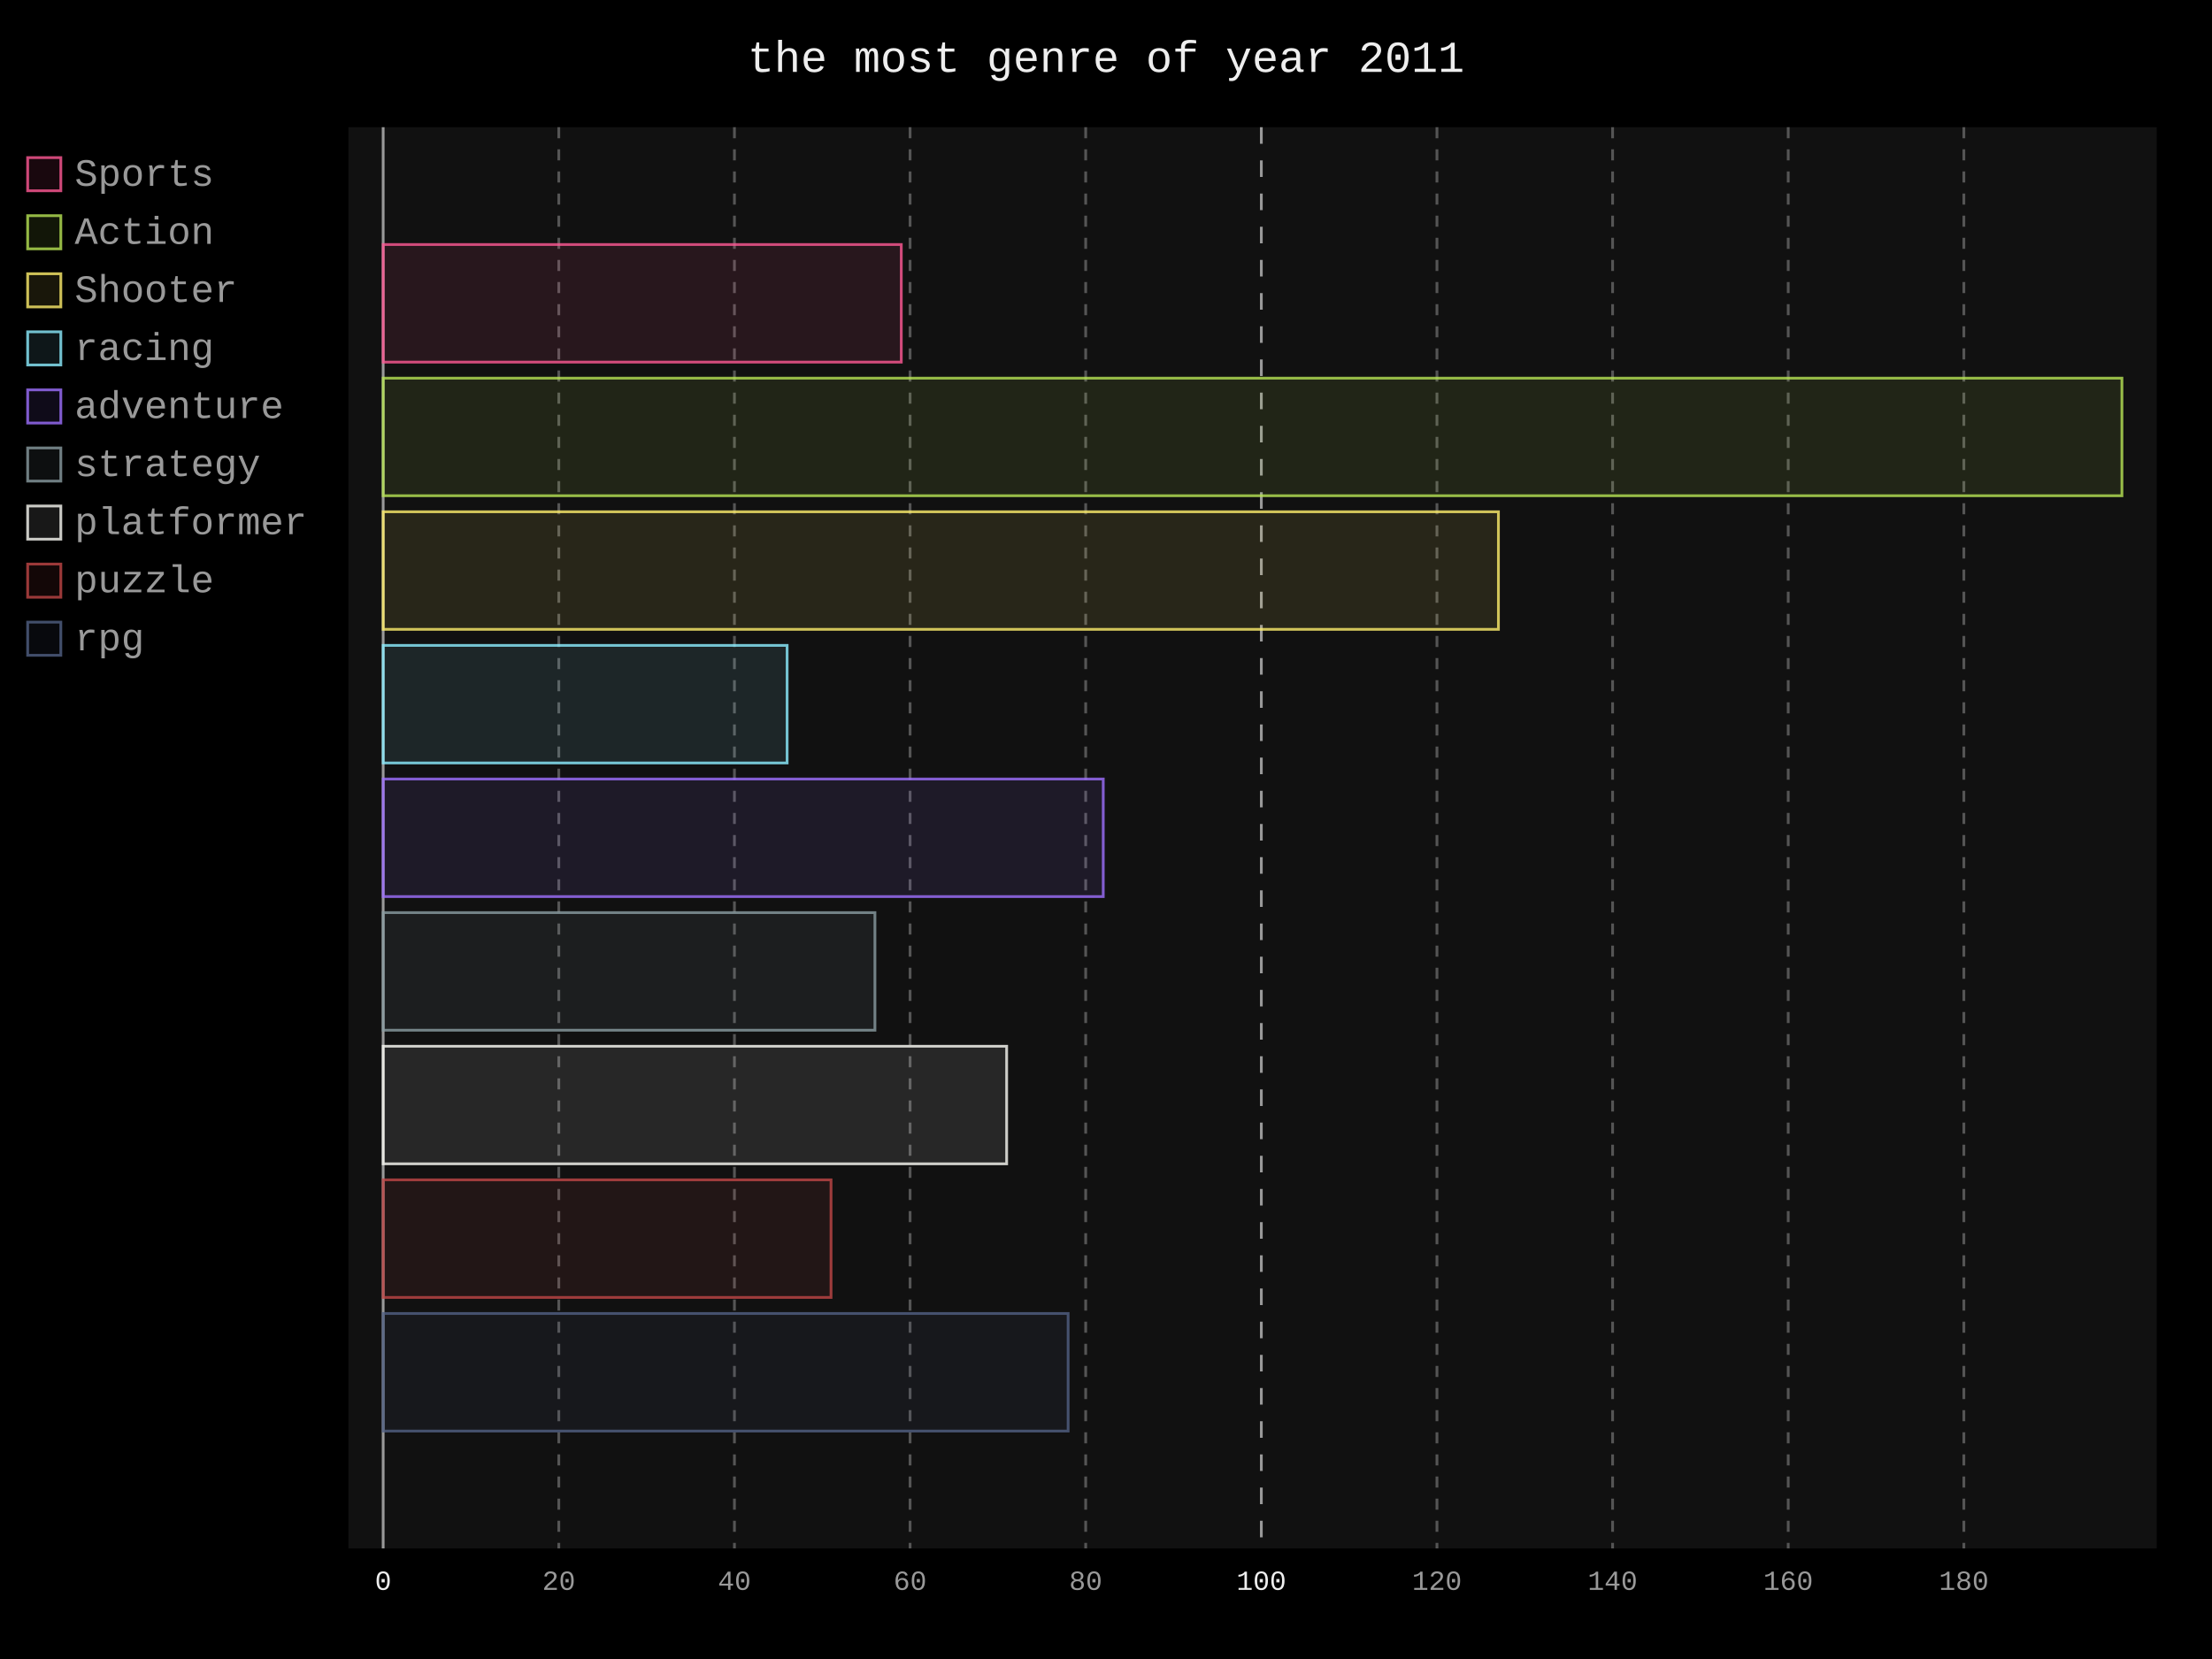
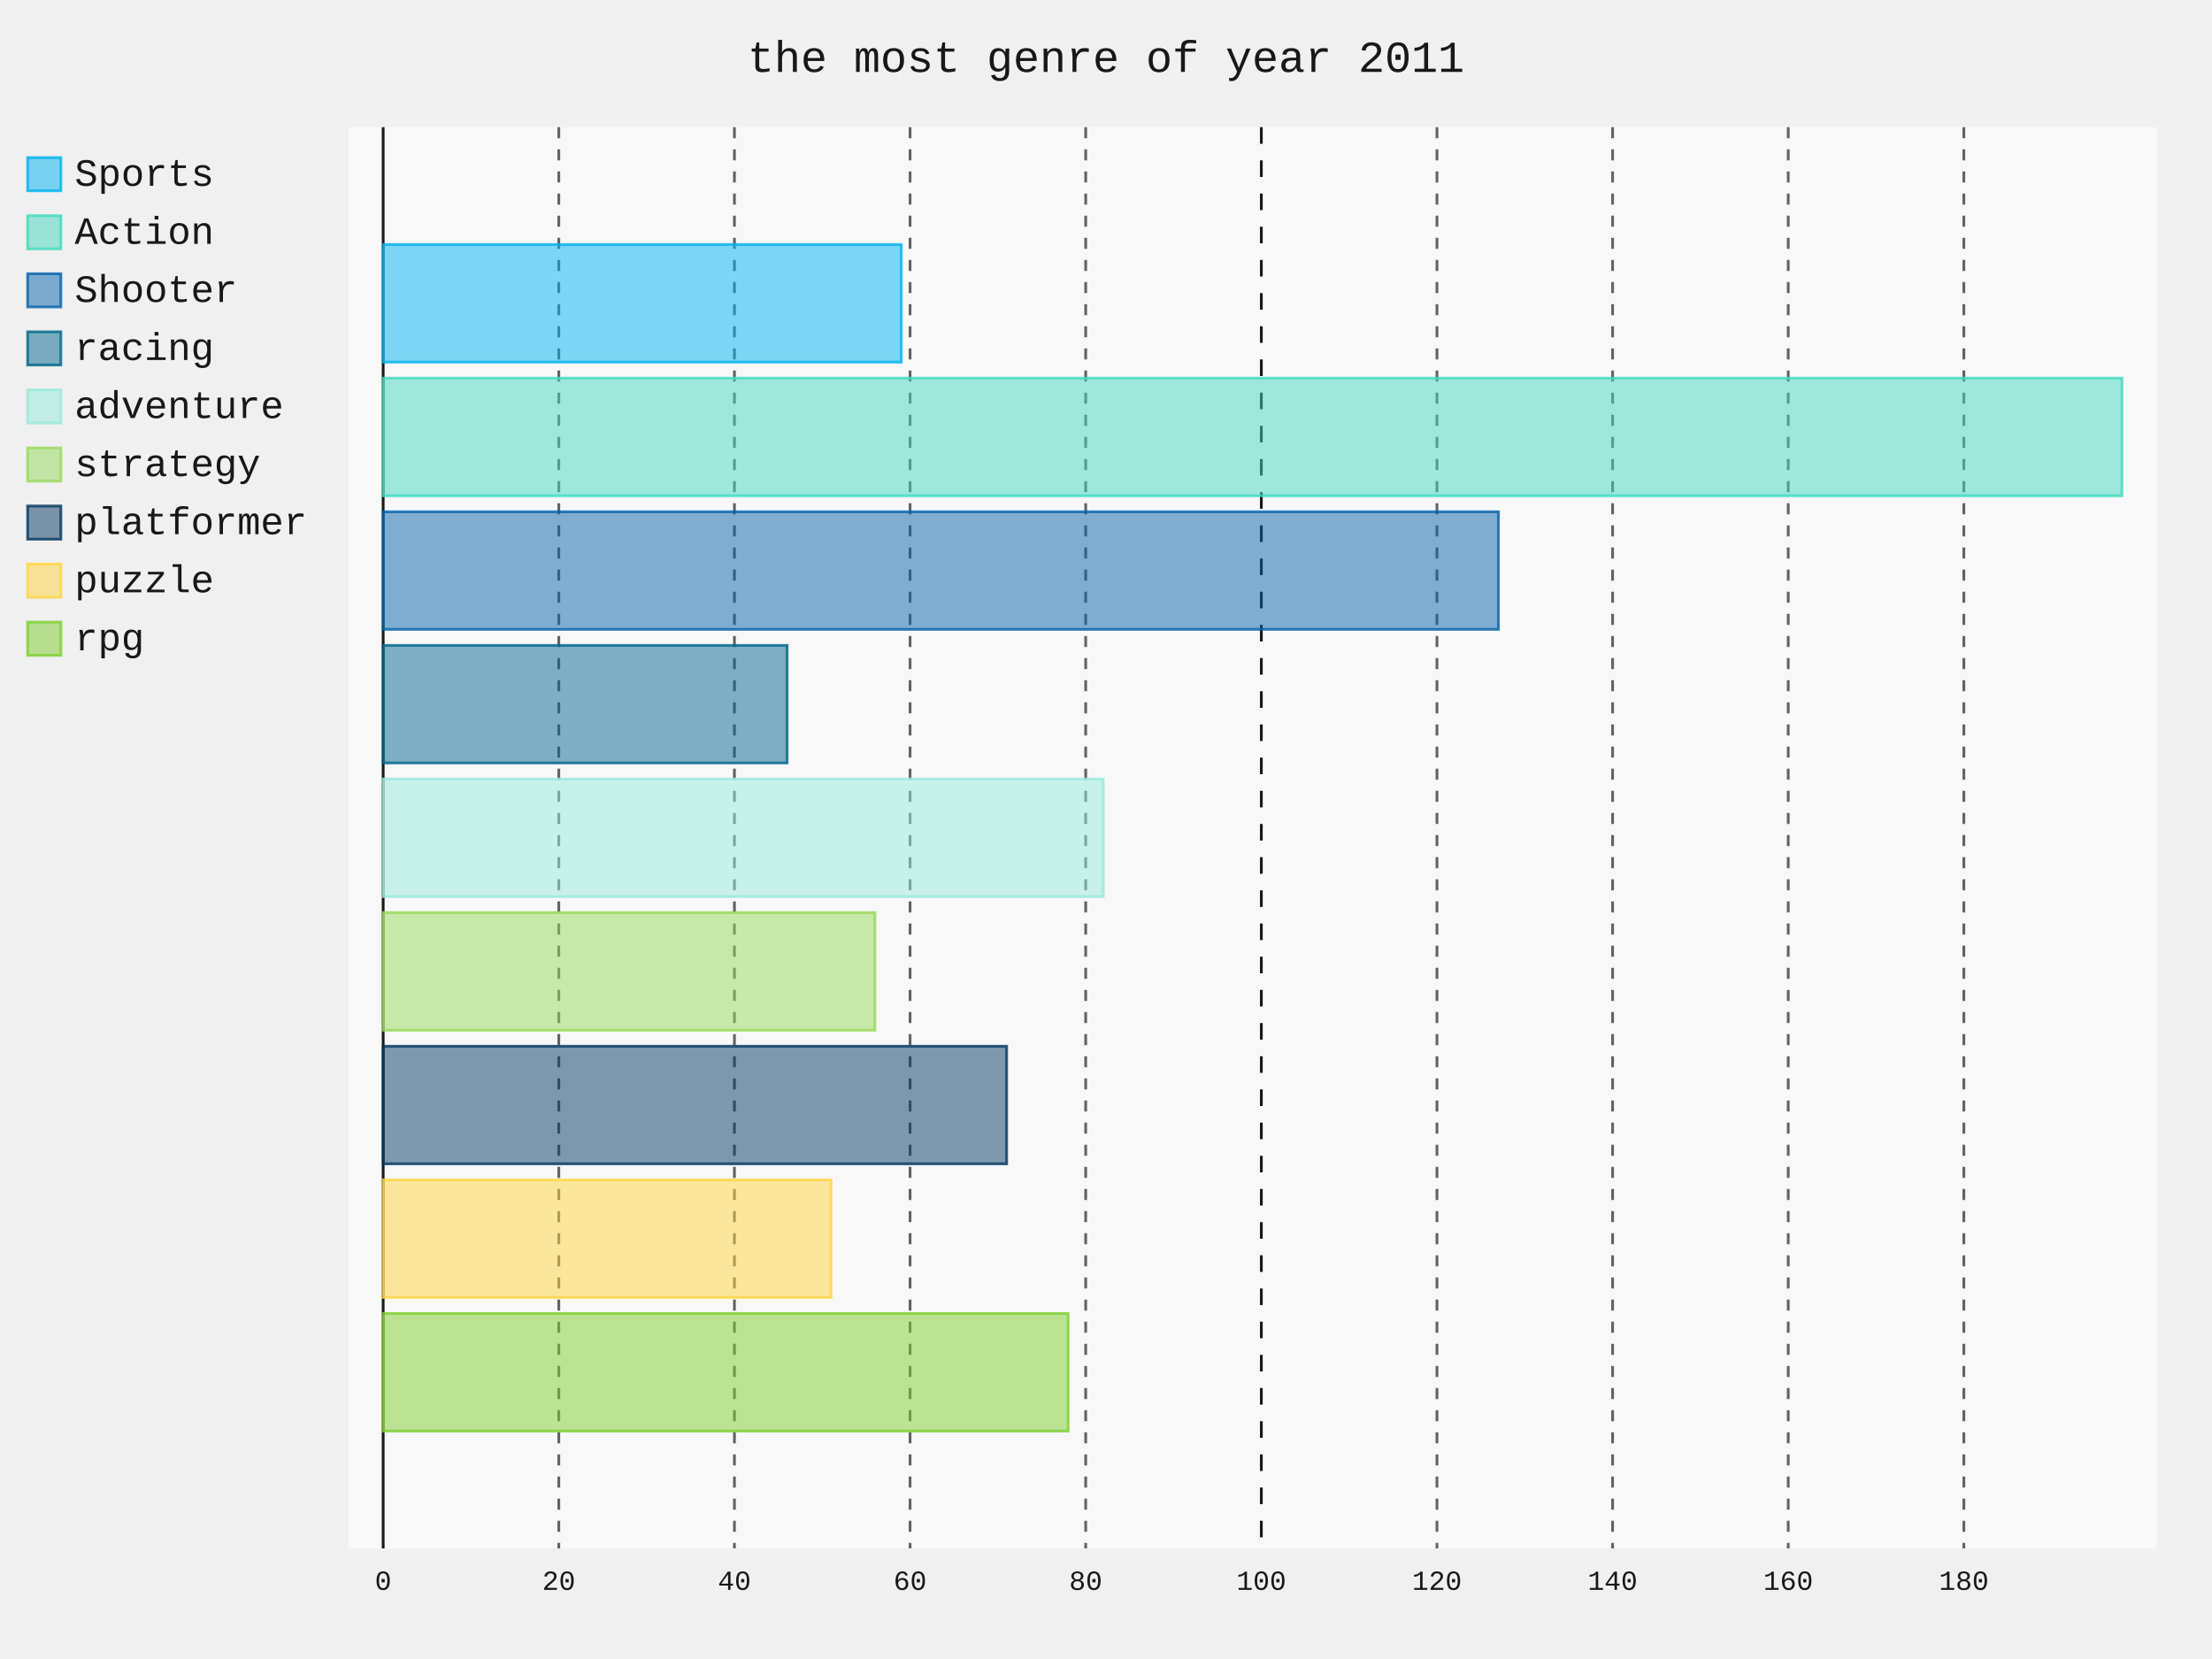
- <svg xmlns="http://www.w3.org/2000/svg" class="pygal-chart" id="chart-b2404a7a-9e57-40e9-9797-14cfca14bf96" viewBox="0 0 800 600">
+ <svg xmlns="http://www.w3.org/2000/svg" class="pygal-chart" id="chart-3e2b803c-fc71-4728-92ed-b6eb6fa0f962" viewBox="0 0 800 600">
  <defs>
-     <style type="text/css">#chart-b2404a7a-9e57-40e9-9797-14cfca14bf96{-webkit-user-select:none;-webkit-font-smoothing:antialiased;font-family:Consolas,"Liberation Mono",Menlo,Courier,monospace}#chart-b2404a7a-9e57-40e9-9797-14cfca14bf96 .title{font-family:Consolas,"Liberation Mono",Menlo,Courier,monospace;font-size:16px}#chart-b2404a7a-9e57-40e9-9797-14cfca14bf96 .legends .legend text{font-family:Consolas,"Liberation Mono",Menlo,Courier,monospace;font-size:14px}#chart-b2404a7a-9e57-40e9-9797-14cfca14bf96 .axis text{font-family:Consolas,"Liberation Mono",Menlo,Courier,monospace;font-size:10px}#chart-b2404a7a-9e57-40e9-9797-14cfca14bf96 .axis text.major{font-family:Consolas,"Liberation Mono",Menlo,Courier,monospace;font-size:10px}#chart-b2404a7a-9e57-40e9-9797-14cfca14bf96 .text-overlay text.value{font-family:Consolas,"Liberation Mono",Menlo,Courier,monospace;font-size:16px}#chart-b2404a7a-9e57-40e9-9797-14cfca14bf96 .text-overlay text.label{font-family:Consolas,"Liberation Mono",Menlo,Courier,monospace;font-size:10px}#chart-b2404a7a-9e57-40e9-9797-14cfca14bf96 .tooltip{font-family:Consolas,"Liberation Mono",Menlo,Courier,monospace;font-size:14px}#chart-b2404a7a-9e57-40e9-9797-14cfca14bf96 text.no_data{font-family:Consolas,"Liberation Mono",Menlo,Courier,monospace;font-size:64px}
- #chart-b2404a7a-9e57-40e9-9797-14cfca14bf96{background-color:black}#chart-b2404a7a-9e57-40e9-9797-14cfca14bf96 path,#chart-b2404a7a-9e57-40e9-9797-14cfca14bf96 line,#chart-b2404a7a-9e57-40e9-9797-14cfca14bf96 rect,#chart-b2404a7a-9e57-40e9-9797-14cfca14bf96 circle{-webkit-transition:1s ease-out;-moz-transition:1s ease-out;transition:1s ease-out}#chart-b2404a7a-9e57-40e9-9797-14cfca14bf96 .graph &gt; .background{fill:black}#chart-b2404a7a-9e57-40e9-9797-14cfca14bf96 .plot &gt; .background{fill:#111}#chart-b2404a7a-9e57-40e9-9797-14cfca14bf96 .graph{fill:#999}#chart-b2404a7a-9e57-40e9-9797-14cfca14bf96 text.no_data{fill:#eee}#chart-b2404a7a-9e57-40e9-9797-14cfca14bf96 .title{fill:#eee}#chart-b2404a7a-9e57-40e9-9797-14cfca14bf96 .legends .legend text{fill:#999}#chart-b2404a7a-9e57-40e9-9797-14cfca14bf96 .legends .legend:hover text{fill:#eee}#chart-b2404a7a-9e57-40e9-9797-14cfca14bf96 .axis .line{stroke:#eee}#chart-b2404a7a-9e57-40e9-9797-14cfca14bf96 .axis .guide.line{stroke:#555}#chart-b2404a7a-9e57-40e9-9797-14cfca14bf96 .axis .major.line{stroke:#999}#chart-b2404a7a-9e57-40e9-9797-14cfca14bf96 .axis text.major{fill:#eee}#chart-b2404a7a-9e57-40e9-9797-14cfca14bf96 .axis.y .guides:hover .guide.line,#chart-b2404a7a-9e57-40e9-9797-14cfca14bf96 .line-graph .axis.x .guides:hover .guide.line,#chart-b2404a7a-9e57-40e9-9797-14cfca14bf96 .stackedline-graph .axis.x .guides:hover .guide.line,#chart-b2404a7a-9e57-40e9-9797-14cfca14bf96 .xy-graph .axis.x .guides:hover .guide.line{stroke:#eee}#chart-b2404a7a-9e57-40e9-9797-14cfca14bf96 .axis .guides:hover text{fill:#eee}#chart-b2404a7a-9e57-40e9-9797-14cfca14bf96 .reactive{fill-opacity:.1;stroke-opacity:.8}#chart-b2404a7a-9e57-40e9-9797-14cfca14bf96 .ci{stroke:#999}#chart-b2404a7a-9e57-40e9-9797-14cfca14bf96 .reactive.active,#chart-b2404a7a-9e57-40e9-9797-14cfca14bf96 .active .reactive{fill-opacity:.75;stroke-opacity:.9;stroke-width:4}#chart-b2404a7a-9e57-40e9-9797-14cfca14bf96 .ci .reactive.active{stroke-width:1.5}#chart-b2404a7a-9e57-40e9-9797-14cfca14bf96 .series text{fill:#eee}#chart-b2404a7a-9e57-40e9-9797-14cfca14bf96 .tooltip rect{fill:#111;stroke:#eee;-webkit-transition:opacity 1s ease-out;-moz-transition:opacity 1s ease-out;transition:opacity 1s ease-out}#chart-b2404a7a-9e57-40e9-9797-14cfca14bf96 .tooltip .label{fill:#999}#chart-b2404a7a-9e57-40e9-9797-14cfca14bf96 .tooltip .label{fill:#999}#chart-b2404a7a-9e57-40e9-9797-14cfca14bf96 .tooltip .legend{font-size:.8em;fill:#555}#chart-b2404a7a-9e57-40e9-9797-14cfca14bf96 .tooltip .x_label{font-size:.6em;fill:#eee}#chart-b2404a7a-9e57-40e9-9797-14cfca14bf96 .tooltip .xlink{font-size:.5em;text-decoration:underline}#chart-b2404a7a-9e57-40e9-9797-14cfca14bf96 .tooltip .value{font-size:1.5em}#chart-b2404a7a-9e57-40e9-9797-14cfca14bf96 .bound{font-size:.5em}#chart-b2404a7a-9e57-40e9-9797-14cfca14bf96 .max-value{font-size:.75em;fill:#555}#chart-b2404a7a-9e57-40e9-9797-14cfca14bf96 .map-element{fill:#111;stroke:#555 !important}#chart-b2404a7a-9e57-40e9-9797-14cfca14bf96 .map-element .reactive{fill-opacity:inherit;stroke-opacity:inherit}#chart-b2404a7a-9e57-40e9-9797-14cfca14bf96 .color-0,#chart-b2404a7a-9e57-40e9-9797-14cfca14bf96 .color-0 a:visited{stroke:#ff5995;fill:#ff5995}#chart-b2404a7a-9e57-40e9-9797-14cfca14bf96 .color-1,#chart-b2404a7a-9e57-40e9-9797-14cfca14bf96 .color-1 a:visited{stroke:#b6e354;fill:#b6e354}#chart-b2404a7a-9e57-40e9-9797-14cfca14bf96 .color-2,#chart-b2404a7a-9e57-40e9-9797-14cfca14bf96 .color-2 a:visited{stroke:#feed6c;fill:#feed6c}#chart-b2404a7a-9e57-40e9-9797-14cfca14bf96 .color-3,#chart-b2404a7a-9e57-40e9-9797-14cfca14bf96 .color-3 a:visited{stroke:#8cedff;fill:#8cedff}#chart-b2404a7a-9e57-40e9-9797-14cfca14bf96 .color-4,#chart-b2404a7a-9e57-40e9-9797-14cfca14bf96 .color-4 a:visited{stroke:#9e6ffe;fill:#9e6ffe}#chart-b2404a7a-9e57-40e9-9797-14cfca14bf96 .color-5,#chart-b2404a7a-9e57-40e9-9797-14cfca14bf96 .color-5 a:visited{stroke:#899ca1;fill:#899ca1}#chart-b2404a7a-9e57-40e9-9797-14cfca14bf96 .color-6,#chart-b2404a7a-9e57-40e9-9797-14cfca14bf96 .color-6 a:visited{stroke:#f8f8f2;fill:#f8f8f2}#chart-b2404a7a-9e57-40e9-9797-14cfca14bf96 .color-7,#chart-b2404a7a-9e57-40e9-9797-14cfca14bf96 .color-7 a:visited{stroke:#bf4646;fill:#bf4646}#chart-b2404a7a-9e57-40e9-9797-14cfca14bf96 .color-8,#chart-b2404a7a-9e57-40e9-9797-14cfca14bf96 .color-8 a:visited{stroke:#516083;fill:#516083}#chart-b2404a7a-9e57-40e9-9797-14cfca14bf96 .text-overlay .color-0 text{fill:black}#chart-b2404a7a-9e57-40e9-9797-14cfca14bf96 .text-overlay .color-1 text{fill:black}#chart-b2404a7a-9e57-40e9-9797-14cfca14bf96 .text-overlay .color-2 text{fill:black}#chart-b2404a7a-9e57-40e9-9797-14cfca14bf96 .text-overlay .color-3 text{fill:black}#chart-b2404a7a-9e57-40e9-9797-14cfca14bf96 .text-overlay .color-4 text{fill:black}#chart-b2404a7a-9e57-40e9-9797-14cfca14bf96 .text-overlay .color-5 text{fill:black}#chart-b2404a7a-9e57-40e9-9797-14cfca14bf96 .text-overlay .color-6 text{fill:black}#chart-b2404a7a-9e57-40e9-9797-14cfca14bf96 .text-overlay .color-7 text{fill:black}#chart-b2404a7a-9e57-40e9-9797-14cfca14bf96 .text-overlay .color-8 text{fill:black}
- #chart-b2404a7a-9e57-40e9-9797-14cfca14bf96 text.no_data{text-anchor:middle}#chart-b2404a7a-9e57-40e9-9797-14cfca14bf96 .guide.line{fill:none}#chart-b2404a7a-9e57-40e9-9797-14cfca14bf96 .centered{text-anchor:middle}#chart-b2404a7a-9e57-40e9-9797-14cfca14bf96 .title{text-anchor:middle}#chart-b2404a7a-9e57-40e9-9797-14cfca14bf96 .legends .legend text{fill-opacity:1}#chart-b2404a7a-9e57-40e9-9797-14cfca14bf96 .axis.x text{text-anchor:middle}#chart-b2404a7a-9e57-40e9-9797-14cfca14bf96 .axis.x:not(.web) text[transform]{text-anchor:start}#chart-b2404a7a-9e57-40e9-9797-14cfca14bf96 .axis.x:not(.web) text[transform].backwards{text-anchor:end}#chart-b2404a7a-9e57-40e9-9797-14cfca14bf96 .axis.y text{text-anchor:end}#chart-b2404a7a-9e57-40e9-9797-14cfca14bf96 .axis.y text[transform].backwards{text-anchor:start}#chart-b2404a7a-9e57-40e9-9797-14cfca14bf96 .axis.y2 text{text-anchor:start}#chart-b2404a7a-9e57-40e9-9797-14cfca14bf96 .axis.y2 text[transform].backwards{text-anchor:end}#chart-b2404a7a-9e57-40e9-9797-14cfca14bf96 .axis .guide.line{stroke-dasharray:4,4}#chart-b2404a7a-9e57-40e9-9797-14cfca14bf96 .axis .major.guide.line{stroke-dasharray:6,6}#chart-b2404a7a-9e57-40e9-9797-14cfca14bf96 .horizontal .axis.y .guide.line,#chart-b2404a7a-9e57-40e9-9797-14cfca14bf96 .horizontal .axis.y2 .guide.line,#chart-b2404a7a-9e57-40e9-9797-14cfca14bf96 .vertical .axis.x .guide.line{opacity:0}#chart-b2404a7a-9e57-40e9-9797-14cfca14bf96 .horizontal .axis.always_show .guide.line,#chart-b2404a7a-9e57-40e9-9797-14cfca14bf96 .vertical .axis.always_show .guide.line{opacity:1 !important}#chart-b2404a7a-9e57-40e9-9797-14cfca14bf96 .axis.y .guides:hover .guide.line,#chart-b2404a7a-9e57-40e9-9797-14cfca14bf96 .axis.y2 .guides:hover .guide.line,#chart-b2404a7a-9e57-40e9-9797-14cfca14bf96 .axis.x .guides:hover .guide.line{opacity:1}#chart-b2404a7a-9e57-40e9-9797-14cfca14bf96 .axis .guides:hover text{opacity:1}#chart-b2404a7a-9e57-40e9-9797-14cfca14bf96 .nofill{fill:none}#chart-b2404a7a-9e57-40e9-9797-14cfca14bf96 .subtle-fill{fill-opacity:.2}#chart-b2404a7a-9e57-40e9-9797-14cfca14bf96 .dot{stroke-width:1px;fill-opacity:1}#chart-b2404a7a-9e57-40e9-9797-14cfca14bf96 .dot.active{stroke-width:5px}#chart-b2404a7a-9e57-40e9-9797-14cfca14bf96 .dot.negative{fill:transparent}#chart-b2404a7a-9e57-40e9-9797-14cfca14bf96 text,#chart-b2404a7a-9e57-40e9-9797-14cfca14bf96 tspan{stroke:none !important}#chart-b2404a7a-9e57-40e9-9797-14cfca14bf96 .series text.active{opacity:1}#chart-b2404a7a-9e57-40e9-9797-14cfca14bf96 .tooltip rect{fill-opacity:.95;stroke-width:.5}#chart-b2404a7a-9e57-40e9-9797-14cfca14bf96 .tooltip text{fill-opacity:1}#chart-b2404a7a-9e57-40e9-9797-14cfca14bf96 .showable{visibility:hidden}#chart-b2404a7a-9e57-40e9-9797-14cfca14bf96 .showable.shown{visibility:visible}#chart-b2404a7a-9e57-40e9-9797-14cfca14bf96 .gauge-background{fill:rgba(229,229,229,1);stroke:none}#chart-b2404a7a-9e57-40e9-9797-14cfca14bf96 .bg-lines{stroke:black;stroke-width:2px}</style>
+     <style type="text/css">#chart-3e2b803c-fc71-4728-92ed-b6eb6fa0f962{-webkit-user-select:none;-webkit-font-smoothing:antialiased;font-family:Consolas,"Liberation Mono",Menlo,Courier,monospace}#chart-3e2b803c-fc71-4728-92ed-b6eb6fa0f962 .title{font-family:Consolas,"Liberation Mono",Menlo,Courier,monospace;font-size:16px}#chart-3e2b803c-fc71-4728-92ed-b6eb6fa0f962 .legends .legend text{font-family:Consolas,"Liberation Mono",Menlo,Courier,monospace;font-size:14px}#chart-3e2b803c-fc71-4728-92ed-b6eb6fa0f962 .axis text{font-family:Consolas,"Liberation Mono",Menlo,Courier,monospace;font-size:10px}#chart-3e2b803c-fc71-4728-92ed-b6eb6fa0f962 .axis text.major{font-family:Consolas,"Liberation Mono",Menlo,Courier,monospace;font-size:10px}#chart-3e2b803c-fc71-4728-92ed-b6eb6fa0f962 .text-overlay text.value{font-family:Consolas,"Liberation Mono",Menlo,Courier,monospace;font-size:16px}#chart-3e2b803c-fc71-4728-92ed-b6eb6fa0f962 .text-overlay text.label{font-family:Consolas,"Liberation Mono",Menlo,Courier,monospace;font-size:10px}#chart-3e2b803c-fc71-4728-92ed-b6eb6fa0f962 .tooltip{font-family:Consolas,"Liberation Mono",Menlo,Courier,monospace;font-size:14px}#chart-3e2b803c-fc71-4728-92ed-b6eb6fa0f962 text.no_data{font-family:Consolas,"Liberation Mono",Menlo,Courier,monospace;font-size:64px}
+ #chart-3e2b803c-fc71-4728-92ed-b6eb6fa0f962{background-color:#f0f0f0}#chart-3e2b803c-fc71-4728-92ed-b6eb6fa0f962 path,#chart-3e2b803c-fc71-4728-92ed-b6eb6fa0f962 line,#chart-3e2b803c-fc71-4728-92ed-b6eb6fa0f962 rect,#chart-3e2b803c-fc71-4728-92ed-b6eb6fa0f962 circle{-webkit-transition:250ms ease-in;-moz-transition:250ms ease-in;transition:250ms ease-in}#chart-3e2b803c-fc71-4728-92ed-b6eb6fa0f962 .graph &gt; .background{fill:#f0f0f0}#chart-3e2b803c-fc71-4728-92ed-b6eb6fa0f962 .plot &gt; .background{fill:#f8f8f8}#chart-3e2b803c-fc71-4728-92ed-b6eb6fa0f962 .graph{fill:rgba(0,0,0,0.9)}#chart-3e2b803c-fc71-4728-92ed-b6eb6fa0f962 text.no_data{fill:rgba(0,0,0,0.9)}#chart-3e2b803c-fc71-4728-92ed-b6eb6fa0f962 .title{fill:rgba(0,0,0,0.9)}#chart-3e2b803c-fc71-4728-92ed-b6eb6fa0f962 .legends .legend text{fill:rgba(0,0,0,0.9)}#chart-3e2b803c-fc71-4728-92ed-b6eb6fa0f962 .legends .legend:hover text{fill:rgba(0,0,0,0.9)}#chart-3e2b803c-fc71-4728-92ed-b6eb6fa0f962 .axis .line{stroke:rgba(0,0,0,0.9)}#chart-3e2b803c-fc71-4728-92ed-b6eb6fa0f962 .axis .guide.line{stroke:rgba(0,0,0,0.6)}#chart-3e2b803c-fc71-4728-92ed-b6eb6fa0f962 .axis .major.line{stroke:rgba(0,0,0,0.9)}#chart-3e2b803c-fc71-4728-92ed-b6eb6fa0f962 .axis text.major{fill:rgba(0,0,0,0.9)}#chart-3e2b803c-fc71-4728-92ed-b6eb6fa0f962 .axis.y .guides:hover .guide.line,#chart-3e2b803c-fc71-4728-92ed-b6eb6fa0f962 .line-graph .axis.x .guides:hover .guide.line,#chart-3e2b803c-fc71-4728-92ed-b6eb6fa0f962 .stackedline-graph .axis.x .guides:hover .guide.line,#chart-3e2b803c-fc71-4728-92ed-b6eb6fa0f962 .xy-graph .axis.x .guides:hover .guide.line{stroke:rgba(0,0,0,0.9)}#chart-3e2b803c-fc71-4728-92ed-b6eb6fa0f962 .axis .guides:hover text{fill:rgba(0,0,0,0.9)}#chart-3e2b803c-fc71-4728-92ed-b6eb6fa0f962 .reactive{fill-opacity:.5;stroke-opacity:.8}#chart-3e2b803c-fc71-4728-92ed-b6eb6fa0f962 .ci{stroke:rgba(0,0,0,0.9)}#chart-3e2b803c-fc71-4728-92ed-b6eb6fa0f962 .reactive.active,#chart-3e2b803c-fc71-4728-92ed-b6eb6fa0f962 .active .reactive{fill-opacity:.9;stroke-opacity:.9;stroke-width:4}#chart-3e2b803c-fc71-4728-92ed-b6eb6fa0f962 .ci .reactive.active{stroke-width:1.5}#chart-3e2b803c-fc71-4728-92ed-b6eb6fa0f962 .series text{fill:rgba(0,0,0,0.9)}#chart-3e2b803c-fc71-4728-92ed-b6eb6fa0f962 .tooltip rect{fill:#f8f8f8;stroke:rgba(0,0,0,0.9);-webkit-transition:opacity 250ms ease-in;-moz-transition:opacity 250ms ease-in;transition:opacity 250ms ease-in}#chart-3e2b803c-fc71-4728-92ed-b6eb6fa0f962 .tooltip .label{fill:rgba(0,0,0,0.9)}#chart-3e2b803c-fc71-4728-92ed-b6eb6fa0f962 .tooltip .label{fill:rgba(0,0,0,0.9)}#chart-3e2b803c-fc71-4728-92ed-b6eb6fa0f962 .tooltip .legend{font-size:.8em;fill:rgba(0,0,0,0.6)}#chart-3e2b803c-fc71-4728-92ed-b6eb6fa0f962 .tooltip .x_label{font-size:.6em;fill:rgba(0,0,0,0.9)}#chart-3e2b803c-fc71-4728-92ed-b6eb6fa0f962 .tooltip .xlink{font-size:.5em;text-decoration:underline}#chart-3e2b803c-fc71-4728-92ed-b6eb6fa0f962 .tooltip .value{font-size:1.5em}#chart-3e2b803c-fc71-4728-92ed-b6eb6fa0f962 .bound{font-size:.5em}#chart-3e2b803c-fc71-4728-92ed-b6eb6fa0f962 .max-value{font-size:.75em;fill:rgba(0,0,0,0.6)}#chart-3e2b803c-fc71-4728-92ed-b6eb6fa0f962 .map-element{fill:#f8f8f8;stroke:rgba(0,0,0,0.6) !important}#chart-3e2b803c-fc71-4728-92ed-b6eb6fa0f962 .map-element .reactive{fill-opacity:inherit;stroke-opacity:inherit}#chart-3e2b803c-fc71-4728-92ed-b6eb6fa0f962 .color-0,#chart-3e2b803c-fc71-4728-92ed-b6eb6fa0f962 .color-0 a:visited{stroke:#00b2f0;fill:#00b2f0}#chart-3e2b803c-fc71-4728-92ed-b6eb6fa0f962 .color-1,#chart-3e2b803c-fc71-4728-92ed-b6eb6fa0f962 .color-1 a:visited{stroke:#43d9be;fill:#43d9be}#chart-3e2b803c-fc71-4728-92ed-b6eb6fa0f962 .color-2,#chart-3e2b803c-fc71-4728-92ed-b6eb6fa0f962 .color-2 a:visited{stroke:#0662ab;fill:#0662ab}#chart-3e2b803c-fc71-4728-92ed-b6eb6fa0f962 .color-3,#chart-3e2b803c-fc71-4728-92ed-b6eb6fa0f962 .color-3 a:visited{stroke:#00668a;fill:#00668a}#chart-3e2b803c-fc71-4728-92ed-b6eb6fa0f962 .color-4,#chart-3e2b803c-fc71-4728-92ed-b6eb6fa0f962 .color-4 a:visited{stroke:#98eadb;fill:#98eadb}#chart-3e2b803c-fc71-4728-92ed-b6eb6fa0f962 .color-5,#chart-3e2b803c-fc71-4728-92ed-b6eb6fa0f962 .color-5 a:visited{stroke:#97d959;fill:#97d959}#chart-3e2b803c-fc71-4728-92ed-b6eb6fa0f962 .color-6,#chart-3e2b803c-fc71-4728-92ed-b6eb6fa0f962 .color-6 a:visited{stroke:#033861;fill:#033861}#chart-3e2b803c-fc71-4728-92ed-b6eb6fa0f962 .color-7,#chart-3e2b803c-fc71-4728-92ed-b6eb6fa0f962 .color-7 a:visited{stroke:#ffd541;fill:#ffd541}#chart-3e2b803c-fc71-4728-92ed-b6eb6fa0f962 .color-8,#chart-3e2b803c-fc71-4728-92ed-b6eb6fa0f962 .color-8 a:visited{stroke:#7dcf30;fill:#7dcf30}#chart-3e2b803c-fc71-4728-92ed-b6eb6fa0f962 .text-overlay .color-0 text{fill:black}#chart-3e2b803c-fc71-4728-92ed-b6eb6fa0f962 .text-overlay .color-1 text{fill:black}#chart-3e2b803c-fc71-4728-92ed-b6eb6fa0f962 .text-overlay .color-2 text{fill:black}#chart-3e2b803c-fc71-4728-92ed-b6eb6fa0f962 .text-overlay .color-3 text{fill:black}#chart-3e2b803c-fc71-4728-92ed-b6eb6fa0f962 .text-overlay .color-4 text{fill:black}#chart-3e2b803c-fc71-4728-92ed-b6eb6fa0f962 .text-overlay .color-5 text{fill:black}#chart-3e2b803c-fc71-4728-92ed-b6eb6fa0f962 .text-overlay .color-6 text{fill:black}#chart-3e2b803c-fc71-4728-92ed-b6eb6fa0f962 .text-overlay .color-7 text{fill:black}#chart-3e2b803c-fc71-4728-92ed-b6eb6fa0f962 .text-overlay .color-8 text{fill:black}
+ #chart-3e2b803c-fc71-4728-92ed-b6eb6fa0f962 text.no_data{text-anchor:middle}#chart-3e2b803c-fc71-4728-92ed-b6eb6fa0f962 .guide.line{fill:none}#chart-3e2b803c-fc71-4728-92ed-b6eb6fa0f962 .centered{text-anchor:middle}#chart-3e2b803c-fc71-4728-92ed-b6eb6fa0f962 .title{text-anchor:middle}#chart-3e2b803c-fc71-4728-92ed-b6eb6fa0f962 .legends .legend text{fill-opacity:1}#chart-3e2b803c-fc71-4728-92ed-b6eb6fa0f962 .axis.x text{text-anchor:middle}#chart-3e2b803c-fc71-4728-92ed-b6eb6fa0f962 .axis.x:not(.web) text[transform]{text-anchor:start}#chart-3e2b803c-fc71-4728-92ed-b6eb6fa0f962 .axis.x:not(.web) text[transform].backwards{text-anchor:end}#chart-3e2b803c-fc71-4728-92ed-b6eb6fa0f962 .axis.y text{text-anchor:end}#chart-3e2b803c-fc71-4728-92ed-b6eb6fa0f962 .axis.y text[transform].backwards{text-anchor:start}#chart-3e2b803c-fc71-4728-92ed-b6eb6fa0f962 .axis.y2 text{text-anchor:start}#chart-3e2b803c-fc71-4728-92ed-b6eb6fa0f962 .axis.y2 text[transform].backwards{text-anchor:end}#chart-3e2b803c-fc71-4728-92ed-b6eb6fa0f962 .axis .guide.line{stroke-dasharray:4,4}#chart-3e2b803c-fc71-4728-92ed-b6eb6fa0f962 .axis .major.guide.line{stroke-dasharray:6,6}#chart-3e2b803c-fc71-4728-92ed-b6eb6fa0f962 .horizontal .axis.y .guide.line,#chart-3e2b803c-fc71-4728-92ed-b6eb6fa0f962 .horizontal .axis.y2 .guide.line,#chart-3e2b803c-fc71-4728-92ed-b6eb6fa0f962 .vertical .axis.x .guide.line{opacity:0}#chart-3e2b803c-fc71-4728-92ed-b6eb6fa0f962 .horizontal .axis.always_show .guide.line,#chart-3e2b803c-fc71-4728-92ed-b6eb6fa0f962 .vertical .axis.always_show .guide.line{opacity:1 !important}#chart-3e2b803c-fc71-4728-92ed-b6eb6fa0f962 .axis.y .guides:hover .guide.line,#chart-3e2b803c-fc71-4728-92ed-b6eb6fa0f962 .axis.y2 .guides:hover .guide.line,#chart-3e2b803c-fc71-4728-92ed-b6eb6fa0f962 .axis.x .guides:hover .guide.line{opacity:1}#chart-3e2b803c-fc71-4728-92ed-b6eb6fa0f962 .axis .guides:hover text{opacity:1}#chart-3e2b803c-fc71-4728-92ed-b6eb6fa0f962 .nofill{fill:none}#chart-3e2b803c-fc71-4728-92ed-b6eb6fa0f962 .subtle-fill{fill-opacity:.2}#chart-3e2b803c-fc71-4728-92ed-b6eb6fa0f962 .dot{stroke-width:1px;fill-opacity:1}#chart-3e2b803c-fc71-4728-92ed-b6eb6fa0f962 .dot.active{stroke-width:5px}#chart-3e2b803c-fc71-4728-92ed-b6eb6fa0f962 .dot.negative{fill:transparent}#chart-3e2b803c-fc71-4728-92ed-b6eb6fa0f962 text,#chart-3e2b803c-fc71-4728-92ed-b6eb6fa0f962 tspan{stroke:none !important}#chart-3e2b803c-fc71-4728-92ed-b6eb6fa0f962 .series text.active{opacity:1}#chart-3e2b803c-fc71-4728-92ed-b6eb6fa0f962 .tooltip rect{fill-opacity:.95;stroke-width:.5}#chart-3e2b803c-fc71-4728-92ed-b6eb6fa0f962 .tooltip text{fill-opacity:1}#chart-3e2b803c-fc71-4728-92ed-b6eb6fa0f962 .showable{visibility:hidden}#chart-3e2b803c-fc71-4728-92ed-b6eb6fa0f962 .showable.shown{visibility:visible}#chart-3e2b803c-fc71-4728-92ed-b6eb6fa0f962 .gauge-background{fill:rgba(229,229,229,1);stroke:none}#chart-3e2b803c-fc71-4728-92ed-b6eb6fa0f962 .bg-lines{stroke:#f0f0f0;stroke-width:2px}</style>
  </defs>
  <g class="graph horizontalbar-graph horizontal">
    <rect class="background" height="600" width="800" x="0" y="0" />
    <g class="plot" transform="translate(126, 46)">
      <rect class="background" height="514" width="654.0" x="0" y="0" />
      <g class="axis x always_show">
        <g class="guides">
          <path class="axis major line" d="M12.577 0 v514" />
          <text class="major" x="12.577" y="529.0">0</text>
        </g>
        <g class="guides">
          <path class="guide line" d="M76.097 0 v514" />
          <text class="" x="76.097" y="529.0">20</text>
        </g>
        <g class="guides">
          <path class="guide line" d="M139.617 0 v514" />
          <text class="" x="139.617" y="529.0">40</text>
        </g>
        <g class="guides">
          <path class="guide line" d="M203.136 0 v514" />
          <text class="" x="203.136" y="529.0">60</text>
        </g>
        <g class="guides">
          <path class="guide line" d="M266.656 0 v514" />
          <text class="" x="266.656" y="529.0">80</text>
        </g>
        <g class="guides">
          <path class="major guide line" d="M330.176 0 v514" />
          <text class="major" x="330.176" y="529.0">100</text>
        </g>
        <g class="guides">
          <path class="guide line" d="M393.696 0 v514" />
          <text class="" x="393.696" y="529.0">120</text>
        </g>
        <g class="guides">
          <path class="guide line" d="M457.216 0 v514" />
          <text class="" x="457.216" y="529.0">140</text>
        </g>
        <g class="guides">
          <path class="guide line" d="M520.735 0 v514" />
          <text class="" x="520.735" y="529.0">160</text>
        </g>
        <g class="guides">
          <path class="guide line" d="M584.255 0 v514" />
          <text class="" x="584.255" y="529.0">180</text>
        </g>
      </g>
      <g class="series serie-8 color-8">
        <g class="bars">
          <g class="bar">
            <rect class="rect reactive tooltip-trigger" height="42.526" rx="0" ry="0" width="247.727" x="12.577" y="429.036" />
          </g>
        </g>
      </g>
      <g class="series serie-7 color-7">
        <g class="bars">
          <g class="bar">
            <rect class="rect reactive tooltip-trigger" height="42.526" rx="0" ry="0" width="161.976" x="12.577" y="380.711" />
          </g>
        </g>
      </g>
      <g class="series serie-6 color-6">
        <g class="bars">
          <g class="bar">
            <rect class="rect reactive tooltip-trigger" height="42.526" rx="0" ry="0" width="225.495" x="12.577" y="332.387" />
          </g>
        </g>
      </g>
      <g class="series serie-5 color-5">
        <g class="bars">
          <g class="bar">
            <rect class="rect reactive tooltip-trigger" height="42.526" rx="0" ry="0" width="177.855" x="12.577" y="284.062" />
          </g>
        </g>
      </g>
      <g class="series serie-4 color-4">
        <g class="bars">
          <g class="bar">
            <rect class="rect reactive tooltip-trigger" height="42.526" rx="0" ry="0" width="260.431" x="12.577" y="235.737" />
          </g>
        </g>
      </g>
      <g class="series serie-3 color-3">
        <g class="bars">
          <g class="bar">
            <rect class="rect reactive tooltip-trigger" height="42.526" rx="0" ry="0" width="146.096" x="12.577" y="187.412" />
          </g>
        </g>
      </g>
      <g class="series serie-2 color-2">
        <g class="bars">
          <g class="bar">
            <rect class="rect reactive tooltip-trigger" height="42.526" rx="0" ry="0" width="403.351" x="12.577" y="139.088" />
          </g>
        </g>
      </g>
      <g class="series serie-1 color-1">
        <g class="bars">
          <g class="bar">
            <rect class="rect reactive tooltip-trigger" height="42.526" rx="0" ry="0" width="628.846" x="12.577" y="90.763" />
          </g>
        </g>
      </g>
      <g class="series serie-0 color-0">
        <g class="bars">
          <g class="bar">
            <rect class="rect reactive tooltip-trigger" height="42.526" rx="0" ry="0" width="187.383" x="12.577" y="42.438" />
          </g>
        </g>
      </g>
    </g>
    <g class="titles">
      <text class="title plot_title" x="400.0" y="26">the most genre of year 2011</text>
    </g>
    <g class="plot overlay" transform="translate(126, 46)">
      <g class="series serie-8 color-8" />
      <g class="series serie-7 color-7" />
      <g class="series serie-6 color-6" />
      <g class="series serie-5 color-5" />
      <g class="series serie-4 color-4" />
      <g class="series serie-3 color-3" />
      <g class="series serie-2 color-2" />
      <g class="series serie-1 color-1" />
      <g class="series serie-0 color-0" />
    </g>
    <g class="plot text-overlay" transform="translate(126, 46)">
      <g class="series serie-8 color-8" />
      <g class="series serie-7 color-7" />
      <g class="series serie-6 color-6" />
      <g class="series serie-5 color-5" />
      <g class="series serie-4 color-4" />
      <g class="series serie-3 color-3" />
      <g class="series serie-2 color-2" />
      <g class="series serie-1 color-1" />
      <g class="series serie-0 color-0" />
    </g>
    <g class="plot tooltip-overlay" transform="translate(126, 46)">
      <g class="tooltip" style="opacity: 0" transform="translate(0 0)">
        <rect class="tooltip-box" height="0" rx="0" ry="0" width="0" />
        <g class="text" />
      </g>
    </g>
    <g class="legends" transform="translate(10, 56)">
      <g class="legend reactive activate-serie" id="activate-serie-0">
        <rect class="color-0 reactive" height="12" width="12" x="0.0" y="1.0" />
        <text x="17.0" y="11.2">Sports</text>
      </g>
      <g class="legend reactive activate-serie" id="activate-serie-1">
        <rect class="color-1 reactive" height="12" width="12" x="0.0" y="22.0" />
        <text x="17.0" y="32.2">Action</text>
      </g>
      <g class="legend reactive activate-serie" id="activate-serie-2">
        <rect class="color-2 reactive" height="12" width="12" x="0.0" y="43.0" />
        <text x="17.0" y="53.2">Shooter</text>
      </g>
      <g class="legend reactive activate-serie" id="activate-serie-3">
        <rect class="color-3 reactive" height="12" width="12" x="0.0" y="64.0" />
        <text x="17.0" y="74.2">racing</text>
      </g>
      <g class="legend reactive activate-serie" id="activate-serie-4">
        <rect class="color-4 reactive" height="12" width="12" x="0.0" y="85.0" />
        <text x="17.0" y="95.2">adventure</text>
      </g>
      <g class="legend reactive activate-serie" id="activate-serie-5">
        <rect class="color-5 reactive" height="12" width="12" x="0.0" y="106.0" />
        <text x="17.0" y="116.2">strategy</text>
      </g>
      <g class="legend reactive activate-serie" id="activate-serie-6">
        <rect class="color-6 reactive" height="12" width="12" x="0.0" y="127.0" />
        <text x="17.0" y="137.2">platformer</text>
      </g>
      <g class="legend reactive activate-serie" id="activate-serie-7">
        <rect class="color-7 reactive" height="12" width="12" x="0.0" y="148.0" />
        <text x="17.0" y="158.2">puzzle</text>
      </g>
      <g class="legend reactive activate-serie" id="activate-serie-8">
        <rect class="color-8 reactive" height="12" width="12" x="0.0" y="169.0" />
        <text x="17.0" y="179.2">rpg</text>
      </g>
    </g>
    <g class="legends" transform="translate(790, 56)" />
  </g>
</svg>
